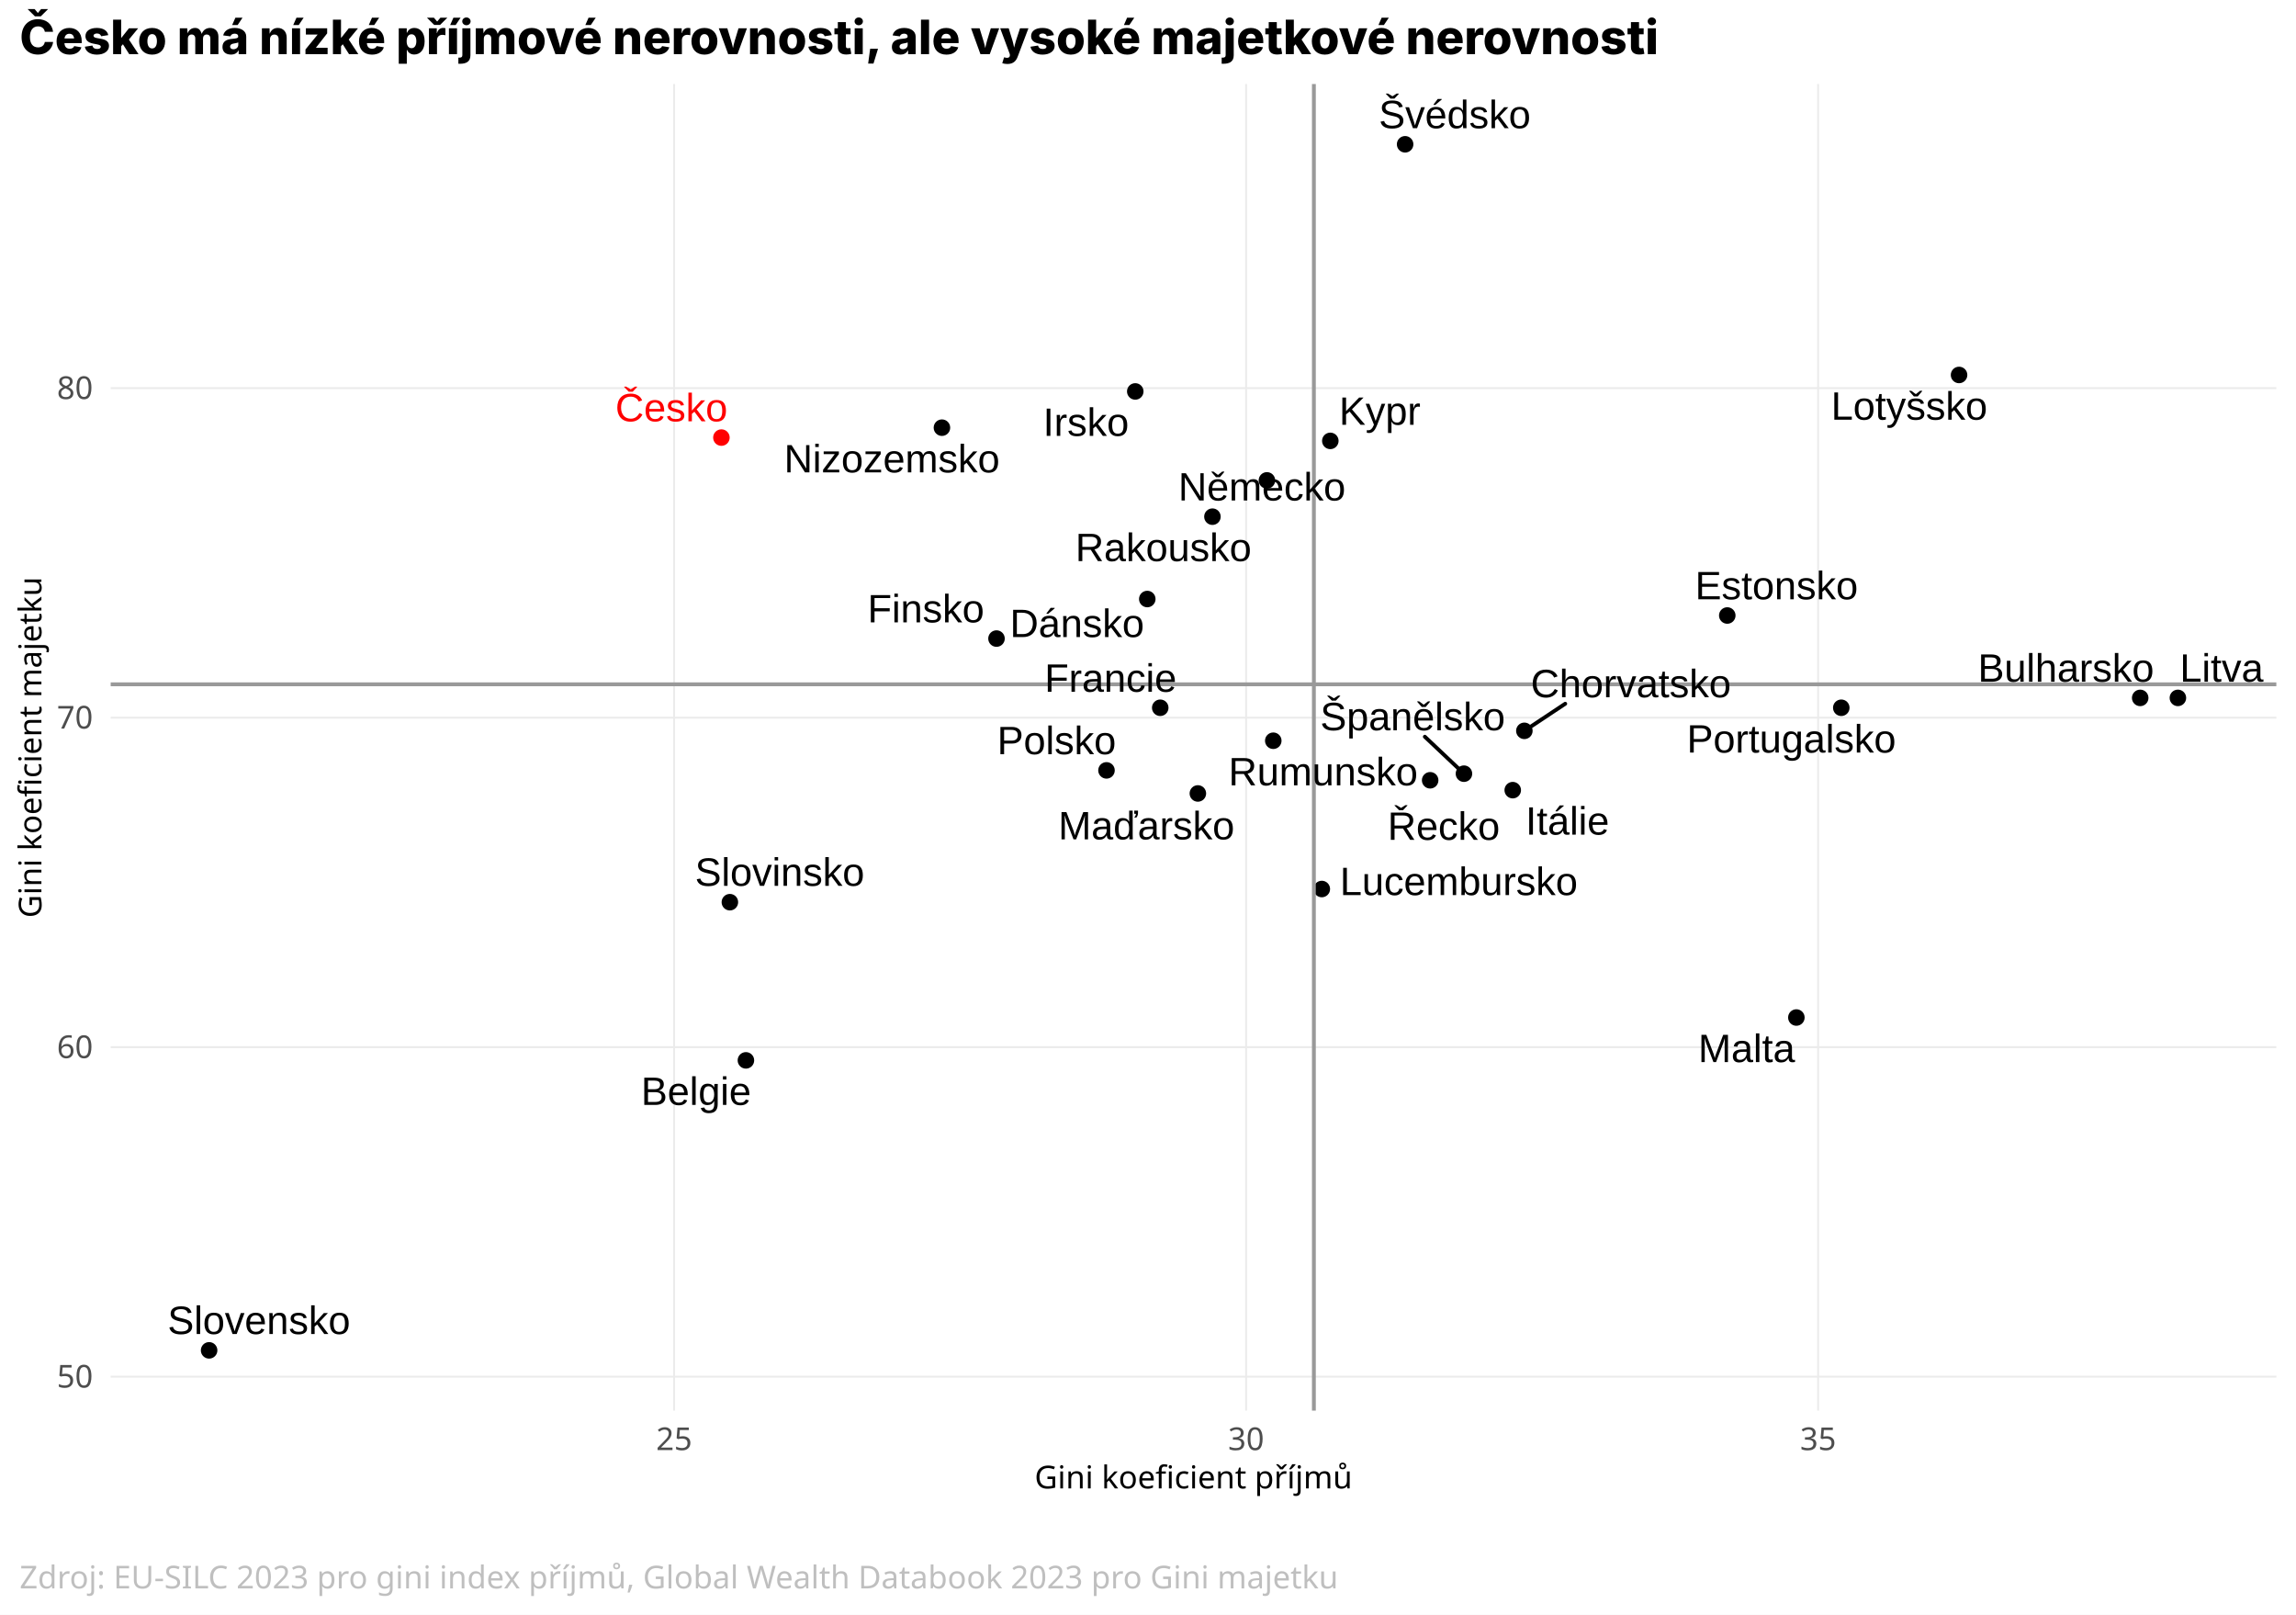
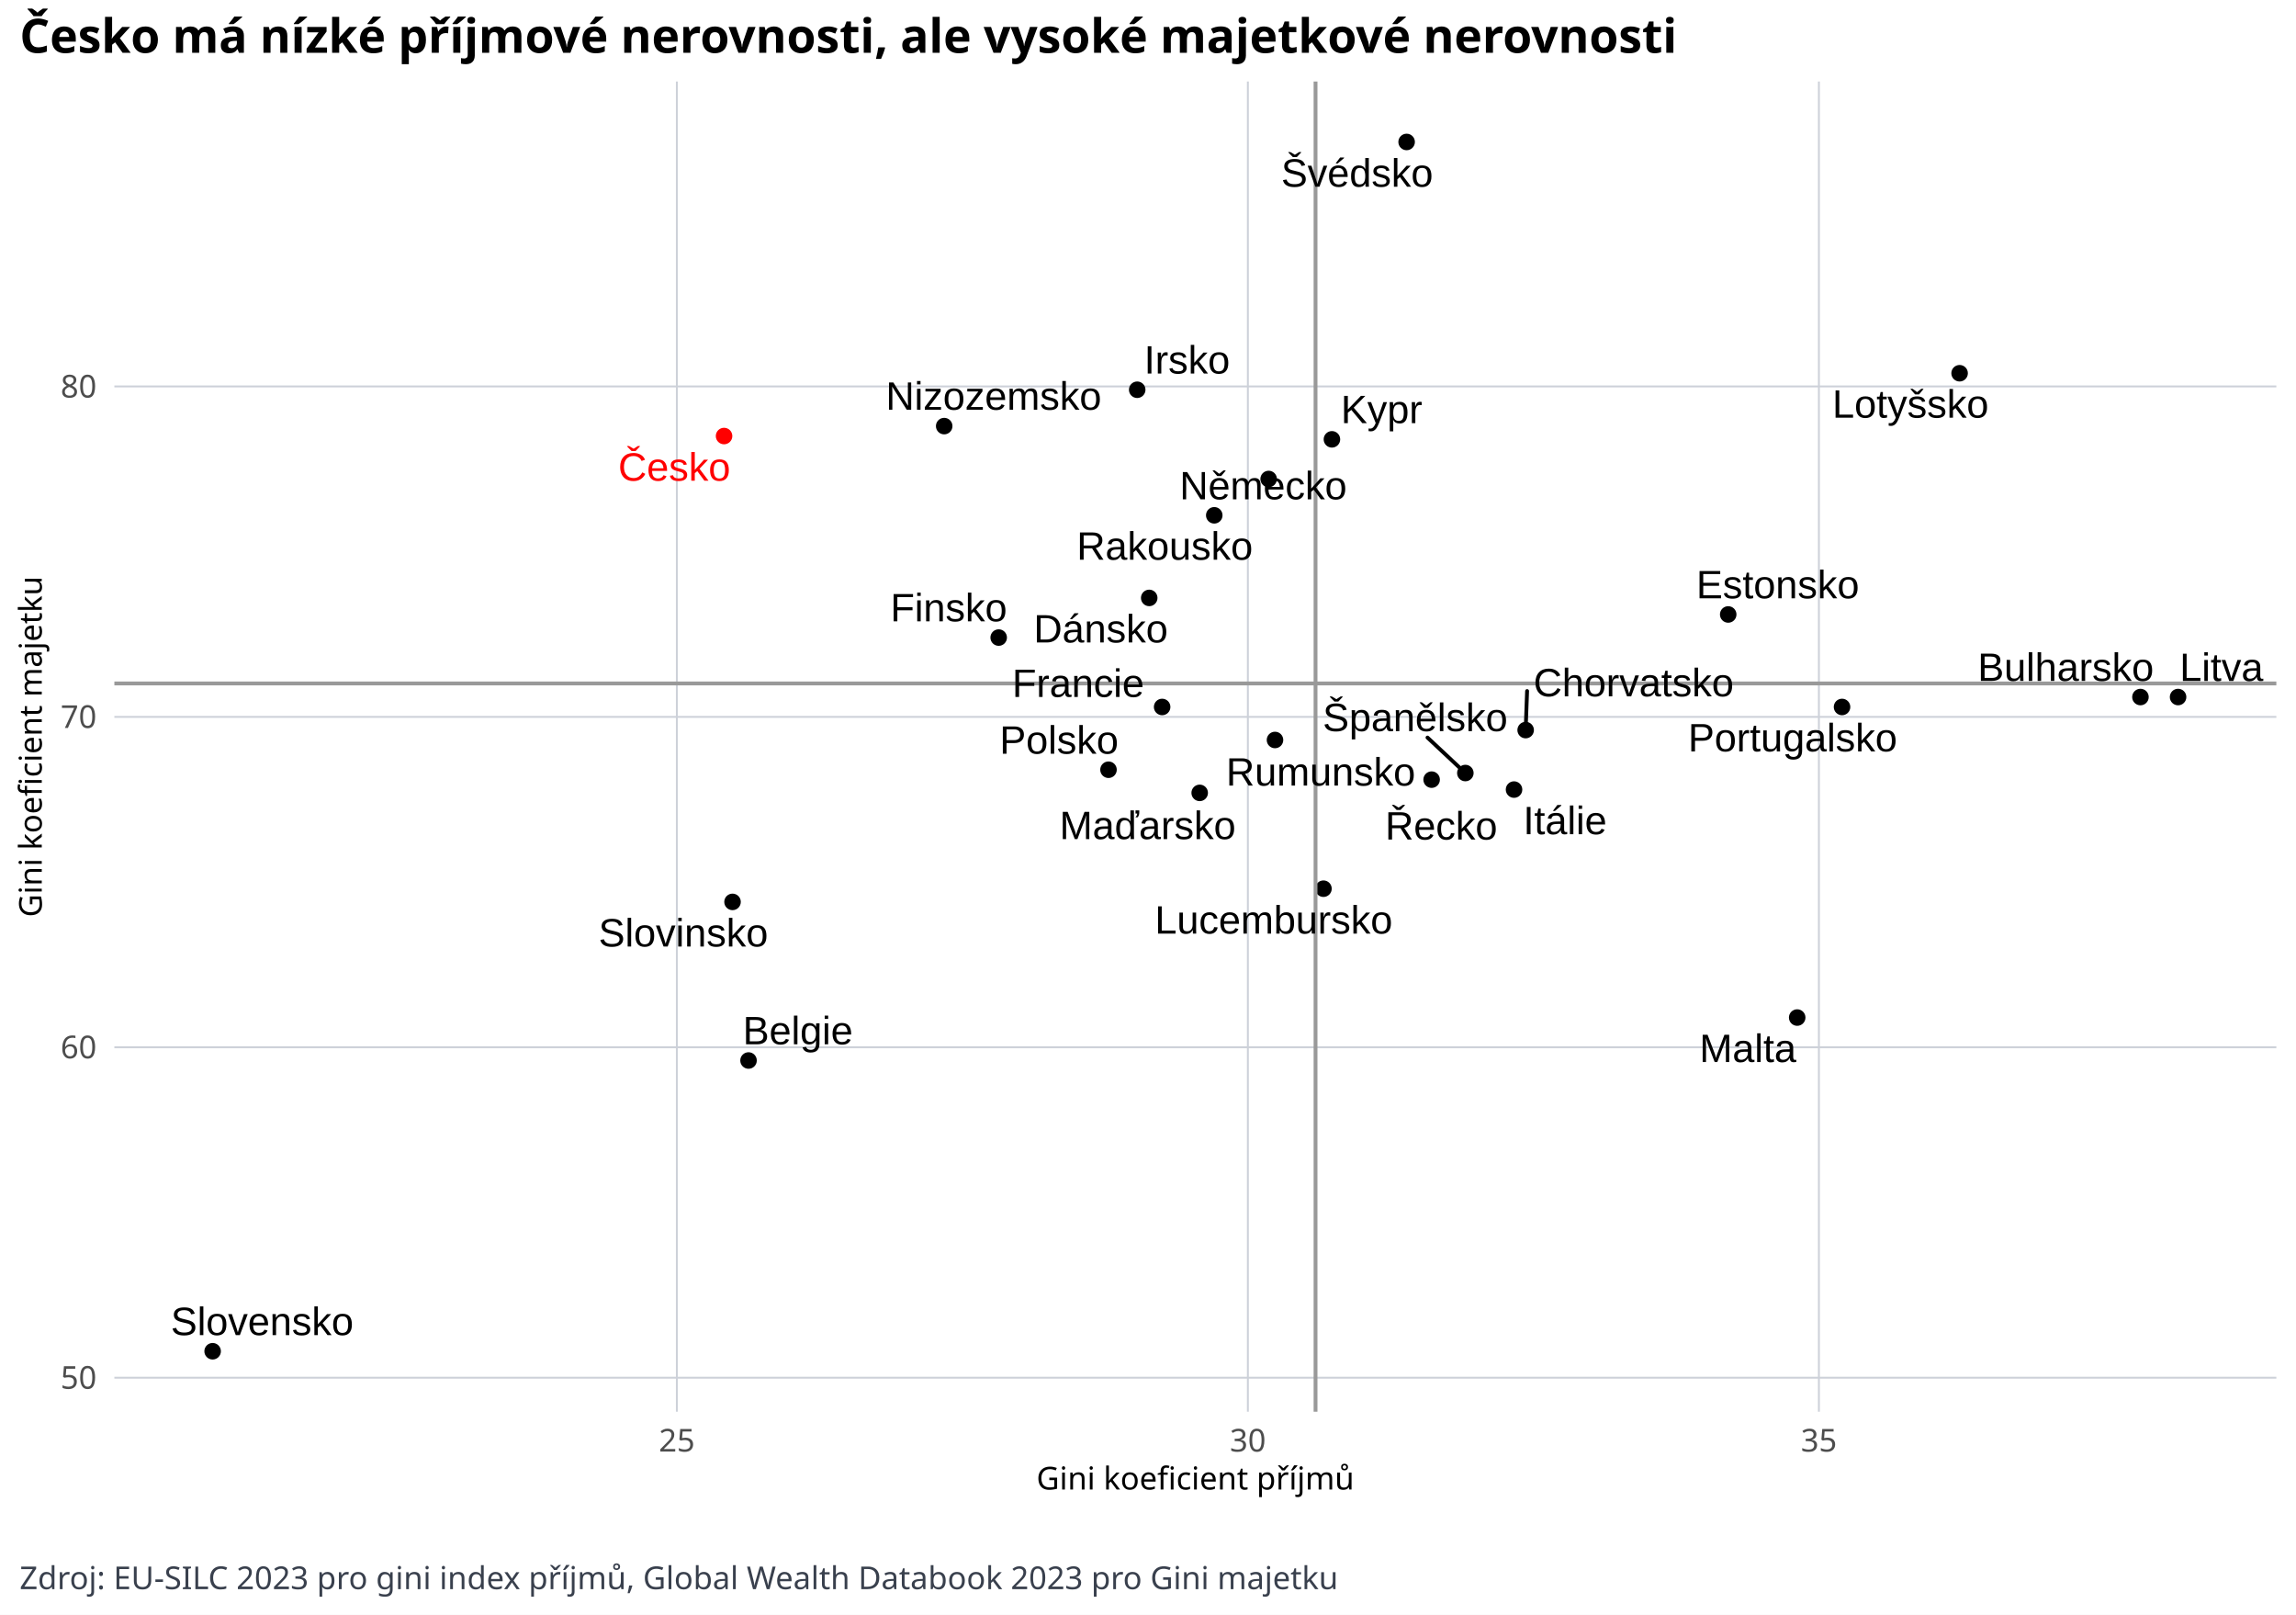
<svg xmlns="http://www.w3.org/2000/svg" class="svglite" width="640.00pt" height="450.00pt" viewBox="0 0 640.00 450.00">
  <defs>
    <style type="text/css">
    .svglite line, .svglite polyline, .svglite polygon, .svglite path, .svglite rect, .svglite circle {
      fill: none;
      stroke: #000000;
      stroke-linecap: round;
      stroke-linejoin: round;
      stroke-miterlimit: 10.00;
    }
    .svglite text {
      white-space: pre;
    }
  </style>
  </defs>
  <rect width="100%" height="100%" style="stroke: none; fill: #FFFFFF;" />
  <defs>
    <clipPath id="cpMC4wMHw2NDAuMDB8MC4wMHw0NTAuMDA=">
      <rect x="0.00" y="0.00" width="640.00" height="450.00" />
    </clipPath>
  </defs>
  <g clip-path="url(#cpMC4wMHw2NDAuMDB8MC4wMHw0NTAuMDA=)">
</g>
  <defs>
-     <clipPath id="cpMzAuODV8NjM0LjUyfDIzLjQxfDM5My4xMA==">
-       <rect x="30.85" y="23.41" width="603.67" height="369.69" />
+     <clipPath id="cpMzEuODh8NjM0LjUyfDIyLjcxfDM5My40MA==">
+       <rect x="31.88" y="22.71" width="602.64" height="370.69" />
    </clipPath>
  </defs>
-   <g clip-path="url(#cpMzAuODV8NjM0LjUyfDIzLjQxfDM5My4xMA==)">
-     <polyline points="30.85,383.64 634.52,383.64 " style="stroke-width: 0.53; stroke: #EBEBEB; stroke-linecap: butt;" />
-     <polyline points="30.85,291.82 634.52,291.82 " style="stroke-width: 0.53; stroke: #EBEBEB; stroke-linecap: butt;" />
-     <polyline points="30.85,199.99 634.52,199.99 " style="stroke-width: 0.53; stroke: #EBEBEB; stroke-linecap: butt;" />
-     <polyline points="30.85,108.16 634.52,108.16 " style="stroke-width: 0.53; stroke: #EBEBEB; stroke-linecap: butt;" />
-     <polyline points="187.91,393.10 187.91,23.41 " style="stroke-width: 0.53; stroke: #EBEBEB; stroke-linecap: butt;" />
-     <polyline points="347.35,393.10 347.35,23.41 " style="stroke-width: 0.53; stroke: #EBEBEB; stroke-linecap: butt;" />
-     <polyline points="506.80,393.10 506.80,23.41 " style="stroke-width: 0.53; stroke: #EBEBEB; stroke-linecap: butt;" />
-     <circle cx="337.96" cy="143.98" r="1.95" style="stroke-width: 0.71; fill: #000000;" />
-     <circle cx="207.92" cy="295.49" r="1.95" style="stroke-width: 0.71; fill: #000000;" />
-     <circle cx="353.15" cy="133.87" r="1.95" style="stroke-width: 0.71; fill: #000000;" />
-     <circle cx="319.80" cy="166.93" r="1.95" style="stroke-width: 0.71; fill: #000000;" />
-     <circle cx="398.65" cy="217.44" r="1.95" style="stroke-width: 0.71; fill: #000000;" />
-     <circle cx="408.07" cy="215.60" r="1.95" style="stroke-width: 0.71; fill: #000000;" />
-     <circle cx="277.77" cy="177.95" r="1.95" style="stroke-width: 0.71; fill: #000000;" />
-     <circle cx="262.56" cy="119.18" r="1.95" style="stroke-width: 0.71; fill: #000000;" />
-     <circle cx="391.67" cy="40.21" r="1.95" style="stroke-width: 0.71; fill: #000000;" />
-     <circle cx="421.67" cy="220.19" r="1.95" style="stroke-width: 0.71; fill: #000000;" />
-     <circle cx="201.09" cy="121.94" r="1.95" style="stroke-width: 0.71; stroke: #FF0000; fill: #FF0000;" />
-     <circle cx="58.29" cy="376.30" r="1.95" style="stroke-width: 0.71; fill: #000000;" />
-     <circle cx="596.57" cy="194.48" r="1.95" style="stroke-width: 0.71; fill: #000000;" />
-     <circle cx="370.82" cy="122.86" r="1.95" style="stroke-width: 0.71; fill: #000000;" />
-     <circle cx="481.47" cy="171.52" r="1.95" style="stroke-width: 0.71; fill: #000000;" />
-     <circle cx="323.41" cy="197.23" r="1.95" style="stroke-width: 0.71; fill: #000000;" />
-     <circle cx="424.91" cy="203.66" r="1.95" style="stroke-width: 0.71; fill: #000000;" />
-     <circle cx="333.90" cy="221.11" r="1.95" style="stroke-width: 0.71; fill: #000000;" />
-     <circle cx="316.45" cy="109.08" r="1.95" style="stroke-width: 0.71; fill: #000000;" />
-     <circle cx="607.08" cy="194.48" r="1.95" style="stroke-width: 0.71; fill: #000000;" />
-     <circle cx="368.45" cy="247.74" r="1.95" style="stroke-width: 0.71; fill: #000000;" />
-     <circle cx="546.08" cy="104.49" r="1.95" style="stroke-width: 0.71; fill: #000000;" />
-     <circle cx="500.73" cy="283.55" r="1.95" style="stroke-width: 0.71; fill: #000000;" />
-     <circle cx="308.43" cy="214.68" r="1.95" style="stroke-width: 0.71; fill: #000000;" />
-     <circle cx="513.25" cy="197.23" r="1.95" style="stroke-width: 0.71; fill: #000000;" />
-     <circle cx="354.92" cy="206.42" r="1.95" style="stroke-width: 0.71; fill: #000000;" />
-     <circle cx="203.45" cy="251.41" r="1.95" style="stroke-width: 0.71; fill: #000000;" />
-     <line x1="366.24" y1="393.10" x2="366.24" y2="23.41" style="stroke-width: 1.07; stroke: #999999; stroke-linecap: butt;" />
-     <line x1="30.85" y1="190.70" x2="634.52" y2="190.70" style="stroke-width: 1.07; stroke: #999999; stroke-linecap: butt;" />
-     <line x1="397.17" y1="205.30" x2="407.29" y2="214.86" style="stroke-width: 1.07;" />
-     <line x1="436.30" y1="196.11" x2="425.89" y2="203.02" style="stroke-width: 1.07;" />
-     <text x="324.30" y="156.37" text-anchor="middle" style="font-size: 11.04px; font-family: &quot;Arial&quot;;" textLength="49.05px" lengthAdjust="spacingAndGlyphs">Rakousko</text>
-     <text x="194.03" y="307.91" text-anchor="middle" style="font-size: 11.04px; font-family: &quot;Arial&quot;;" textLength="30.66px" lengthAdjust="spacingAndGlyphs">Belgie</text>
-     <text x="351.76" y="139.46" text-anchor="middle" style="font-size: 11.04px; font-family: &quot;Arial&quot;;" textLength="46.58px" lengthAdjust="spacingAndGlyphs">Německo</text>
-     <text x="300.22" y="177.52" text-anchor="middle" style="font-size: 11.04px; font-family: &quot;Arial&quot;;" textLength="37.40px" lengthAdjust="spacingAndGlyphs">Dánsko</text>
-     <text x="402.43" y="234.03" text-anchor="middle" style="font-size: 11.04px; font-family: &quot;Arial&quot;;" textLength="31.26px" lengthAdjust="spacingAndGlyphs">Řecko</text>
-     <text x="393.77" y="203.50" text-anchor="middle" style="font-size: 11.04px; font-family: &quot;Arial&quot;;" textLength="51.51px" lengthAdjust="spacingAndGlyphs">Španělsko</text>
-     <text x="258.09" y="173.43" text-anchor="middle" style="font-size: 11.04px; font-family: &quot;Arial&quot;;" textLength="32.49px" lengthAdjust="spacingAndGlyphs">Finsko</text>
-     <text x="248.61" y="131.64" text-anchor="middle" style="font-size: 11.04px; font-family: &quot;Arial&quot;;" textLength="60.06px" lengthAdjust="spacingAndGlyphs">Nizozemsko</text>
-     <text x="405.50" y="35.73" text-anchor="middle" style="font-size: 11.04px; font-family: &quot;Arial&quot;;" textLength="42.31px" lengthAdjust="spacingAndGlyphs">Švédsko</text>
-     <text x="436.91" y="232.58" text-anchor="middle" style="font-size: 11.04px; font-family: &quot;Arial&quot;;" textLength="23.30px" lengthAdjust="spacingAndGlyphs">Itálie</text>
-     <text x="187.16" y="117.41" text-anchor="middle" style="font-size: 11.04px;fill: #FF0000; font-family: &quot;Arial&quot;;" textLength="31.26px" lengthAdjust="spacingAndGlyphs">Česko</text>
-     <text x="72.18" y="371.75" text-anchor="middle" style="font-size: 11.04px; font-family: &quot;Arial&quot;;" textLength="50.89px" lengthAdjust="spacingAndGlyphs">Slovensko</text>
-     <text x="575.87" y="189.97" text-anchor="middle" style="font-size: 11.04px; font-family: &quot;Arial&quot;;" textLength="49.05px" lengthAdjust="spacingAndGlyphs">Bulharsko</text>
-     <text x="384.62" y="118.37" text-anchor="middle" style="font-size: 11.04px; font-family: &quot;Arial&quot;;" textLength="22.68px" lengthAdjust="spacingAndGlyphs">Kypr</text>
-     <text x="495.20" y="167.00" text-anchor="middle" style="font-size: 11.04px; font-family: &quot;Arial&quot;;" textLength="45.37px" lengthAdjust="spacingAndGlyphs">Estonsko</text>
-     <text x="309.57" y="192.77" text-anchor="middle" style="font-size: 11.04px; font-family: &quot;Arial&quot;;" textLength="36.78px" lengthAdjust="spacingAndGlyphs">Francie</text>
-     <text x="454.60" y="194.31" text-anchor="middle" style="font-size: 11.04px; font-family: &quot;Arial&quot;;" textLength="55.79px" lengthAdjust="spacingAndGlyphs">Chorvatsko</text>
-     <text x="319.55" y="233.90" text-anchor="middle" style="font-size: 11.04px; font-family: &quot;Arial&quot;;" textLength="49.57px" lengthAdjust="spacingAndGlyphs">Maďarsko</text>
-     <text x="302.71" y="121.47" text-anchor="middle" style="font-size: 11.04px; font-family: &quot;Arial&quot;;" textLength="23.90px" lengthAdjust="spacingAndGlyphs">Irsko</text>
-     <text x="619.27" y="189.96" text-anchor="middle" style="font-size: 11.04px; font-family: &quot;Arial&quot;;" textLength="23.30px" lengthAdjust="spacingAndGlyphs">Litva</text>
-     <text x="406.63" y="249.43" text-anchor="middle" style="font-size: 11.04px; font-family: &quot;Arial&quot;;" textLength="66.21px" lengthAdjust="spacingAndGlyphs">Lucembursko</text>
-     <text x="532.19" y="116.95" text-anchor="middle" style="font-size: 11.04px; font-family: &quot;Arial&quot;;" textLength="43.53px" lengthAdjust="spacingAndGlyphs">Lotyšsko</text>
-     <text x="486.86" y="295.97" text-anchor="middle" style="font-size: 11.04px; font-family: &quot;Arial&quot;;" textLength="26.97px" lengthAdjust="spacingAndGlyphs">Malta</text>
-     <text x="294.52" y="210.17" text-anchor="middle" style="font-size: 11.04px; font-family: &quot;Arial&quot;;" textLength="33.11px" lengthAdjust="spacingAndGlyphs">Polsko</text>
-     <text x="499.34" y="209.72" text-anchor="middle" style="font-size: 11.04px; font-family: &quot;Arial&quot;;" textLength="58.25px" lengthAdjust="spacingAndGlyphs">Portugalsko</text>
-     <text x="368.82" y="218.85" text-anchor="middle" style="font-size: 11.04px; font-family: &quot;Arial&quot;;" textLength="52.72px" lengthAdjust="spacingAndGlyphs">Rumunsko</text>
-     <text x="217.34" y="246.84" text-anchor="middle" style="font-size: 11.04px; font-family: &quot;Arial&quot;;" textLength="47.20px" lengthAdjust="spacingAndGlyphs">Slovinsko</text>
+   <g clip-path="url(#cpMzEuODh8NjM0LjUyfDIyLjcxfDM5My40MA==)">
+     <polyline points="31.88,383.92 634.52,383.92 " style="stroke-width: 0.53; stroke: #CDD1D9; stroke-linecap: butt;" />
+     <polyline points="31.88,291.84 634.52,291.84 " style="stroke-width: 0.53; stroke: #CDD1D9; stroke-linecap: butt;" />
+     <polyline points="31.88,199.77 634.52,199.77 " style="stroke-width: 0.53; stroke: #CDD1D9; stroke-linecap: butt;" />
+     <polyline points="31.88,107.69 634.52,107.69 " style="stroke-width: 0.53; stroke: #CDD1D9; stroke-linecap: butt;" />
+     <polyline points="188.67,393.40 188.67,22.71 " style="stroke-width: 0.53; stroke: #CDD1D9; stroke-linecap: butt;" />
+     <polyline points="347.84,393.40 347.84,22.71 " style="stroke-width: 0.53; stroke: #CDD1D9; stroke-linecap: butt;" />
+     <polyline points="507.01,393.40 507.01,22.71 " style="stroke-width: 0.53; stroke: #CDD1D9; stroke-linecap: butt;" />
+     <circle cx="338.47" cy="143.60" r="1.95" style="stroke-width: 0.71; fill: #000000;" />
+     <circle cx="208.65" cy="295.53" r="1.95" style="stroke-width: 0.71; fill: #000000;" />
+     <circle cx="353.63" cy="133.48" r="1.95" style="stroke-width: 0.71; fill: #000000;" />
+     <circle cx="320.34" cy="166.62" r="1.95" style="stroke-width: 0.71; fill: #000000;" />
+     <circle cx="399.06" cy="217.26" r="1.95" style="stroke-width: 0.71; fill: #000000;" />
+     <circle cx="408.46" cy="215.42" r="1.95" style="stroke-width: 0.71; fill: #000000;" />
+     <circle cx="278.38" cy="177.67" r="1.95" style="stroke-width: 0.71; fill: #000000;" />
+     <circle cx="263.19" cy="118.74" r="1.95" style="stroke-width: 0.71; fill: #000000;" />
+     <circle cx="392.09" cy="39.56" r="1.95" style="stroke-width: 0.71; fill: #000000;" />
+     <circle cx="422.03" cy="220.03" r="1.95" style="stroke-width: 0.71; fill: #000000;" />
+     <circle cx="201.83" cy="121.51" r="1.95" style="stroke-width: 0.71; stroke: #FF0000; fill: #FF0000;" />
+     <circle cx="59.27" cy="376.55" r="1.95" style="stroke-width: 0.71; fill: #000000;" />
+     <circle cx="596.64" cy="194.24" r="1.95" style="stroke-width: 0.71; fill: #000000;" />
+     <circle cx="371.27" cy="122.43" r="1.95" style="stroke-width: 0.71; fill: #000000;" />
+     <circle cx="481.73" cy="171.23" r="1.95" style="stroke-width: 0.71; fill: #000000;" />
+     <circle cx="323.94" cy="197.01" r="1.95" style="stroke-width: 0.71; fill: #000000;" />
+     <circle cx="425.27" cy="203.45" r="1.95" style="stroke-width: 0.71; fill: #000000;" />
+     <circle cx="334.41" cy="220.95" r="1.95" style="stroke-width: 0.71; fill: #000000;" />
+     <circle cx="316.99" cy="108.61" r="1.95" style="stroke-width: 0.71; fill: #000000;" />
+     <circle cx="607.13" cy="194.24" r="1.95" style="stroke-width: 0.71; fill: #000000;" />
+     <circle cx="368.91" cy="247.65" r="1.95" style="stroke-width: 0.71; fill: #000000;" />
+     <circle cx="546.23" cy="104.01" r="1.95" style="stroke-width: 0.71; fill: #000000;" />
+     <circle cx="500.96" cy="283.56" r="1.95" style="stroke-width: 0.71; fill: #000000;" />
+     <circle cx="308.99" cy="214.50" r="1.95" style="stroke-width: 0.71; fill: #000000;" />
+     <circle cx="513.46" cy="197.01" r="1.95" style="stroke-width: 0.71; fill: #000000;" />
+     <circle cx="355.40" cy="206.21" r="1.95" style="stroke-width: 0.71; fill: #000000;" />
+     <circle cx="204.19" cy="251.33" r="1.95" style="stroke-width: 0.71; fill: #000000;" />
+     <line x1="366.70" y1="393.40" x2="366.70" y2="22.71" style="stroke-width: 1.07; stroke: #999999; stroke-linecap: butt;" />
+     <line x1="31.88" y1="190.46" x2="634.52" y2="190.46" style="stroke-width: 1.07; stroke: #999999; stroke-linecap: butt;" />
+     <line x1="397.91" y1="205.54" x2="407.67" y2="214.68" style="stroke-width: 1.07;" />
+     <line x1="425.67" y1="192.57" x2="425.30" y2="202.57" style="stroke-width: 1.07;" />
+     <text x="324.67" y="155.98" text-anchor="middle" style="font-size: 11.04px; font-family: &quot;Arial&quot;;" textLength="49.05px" lengthAdjust="spacingAndGlyphs">Rakousko</text>
+     <text x="222.40" y="291.01" text-anchor="middle" style="font-size: 11.04px; font-family: &quot;Arial&quot;;" textLength="30.66px" lengthAdjust="spacingAndGlyphs">Belgie</text>
+     <text x="352.12" y="139.14" text-anchor="middle" style="font-size: 11.04px; font-family: &quot;Arial&quot;;" textLength="46.58px" lengthAdjust="spacingAndGlyphs">Německo</text>
+     <text x="306.84" y="179.03" text-anchor="middle" style="font-size: 11.04px; font-family: &quot;Arial&quot;;" textLength="37.40px" lengthAdjust="spacingAndGlyphs">Dánsko</text>
+     <text x="401.74" y="233.95" text-anchor="middle" style="font-size: 11.04px; font-family: &quot;Arial&quot;;" textLength="31.26px" lengthAdjust="spacingAndGlyphs">Řecko</text>
+     <text x="394.47" y="203.74" text-anchor="middle" style="font-size: 11.04px; font-family: &quot;Arial&quot;;" textLength="51.51px" lengthAdjust="spacingAndGlyphs">Španělsko</text>
+     <text x="264.45" y="173.14" text-anchor="middle" style="font-size: 11.04px; font-family: &quot;Arial&quot;;" textLength="32.49px" lengthAdjust="spacingAndGlyphs">Finsko</text>
+     <text x="276.97" y="114.18" text-anchor="middle" style="font-size: 11.04px; font-family: &quot;Arial&quot;;" textLength="60.06px" lengthAdjust="spacingAndGlyphs">Nizozemsko</text>
+     <text x="378.29" y="52.03" text-anchor="middle" style="font-size: 11.04px; font-family: &quot;Arial&quot;;" textLength="42.31px" lengthAdjust="spacingAndGlyphs">Švédsko</text>
+     <text x="436.24" y="232.47" text-anchor="middle" style="font-size: 11.04px; font-family: &quot;Arial&quot;;" textLength="23.30px" lengthAdjust="spacingAndGlyphs">Itálie</text>
+     <text x="187.96" y="133.95" text-anchor="middle" style="font-size: 11.04px;fill: #FF0000; font-family: &quot;Arial&quot;;" textLength="31.26px" lengthAdjust="spacingAndGlyphs">Česko</text>
+     <text x="73.07" y="372.05" text-anchor="middle" style="font-size: 11.04px; font-family: &quot;Arial&quot;;" textLength="50.89px" lengthAdjust="spacingAndGlyphs">Slovensko</text>
+     <text x="575.81" y="189.74" text-anchor="middle" style="font-size: 11.04px; font-family: &quot;Arial&quot;;" textLength="49.05px" lengthAdjust="spacingAndGlyphs">Bulharsko</text>
+     <text x="385.11" y="117.91" text-anchor="middle" style="font-size: 11.04px; font-family: &quot;Arial&quot;;" textLength="22.68px" lengthAdjust="spacingAndGlyphs">Kypr</text>
+     <text x="495.54" y="166.73" text-anchor="middle" style="font-size: 11.04px; font-family: &quot;Arial&quot;;" textLength="45.37px" lengthAdjust="spacingAndGlyphs">Estonsko</text>
+     <text x="300.54" y="194.21" text-anchor="middle" style="font-size: 11.04px; font-family: &quot;Arial&quot;;" textLength="36.78px" lengthAdjust="spacingAndGlyphs">Francie</text>
+     <text x="455.36" y="194.05" text-anchor="middle" style="font-size: 11.04px; font-family: &quot;Arial&quot;;" textLength="55.79px" lengthAdjust="spacingAndGlyphs">Chorvatsko</text>
+     <text x="319.90" y="233.83" text-anchor="middle" style="font-size: 11.04px; font-family: &quot;Arial&quot;;" textLength="49.57px" lengthAdjust="spacingAndGlyphs">Maďarsko</text>
+     <text x="330.87" y="104.09" text-anchor="middle" style="font-size: 11.04px; font-family: &quot;Arial&quot;;" textLength="23.90px" lengthAdjust="spacingAndGlyphs">Irsko</text>
+     <text x="619.23" y="189.76" text-anchor="middle" style="font-size: 11.04px; font-family: &quot;Arial&quot;;" textLength="23.30px" lengthAdjust="spacingAndGlyphs">Litva</text>
+     <text x="355.03" y="260.16" text-anchor="middle" style="font-size: 11.04px; font-family: &quot;Arial&quot;;" textLength="66.21px" lengthAdjust="spacingAndGlyphs">Lucembursko</text>
+     <text x="532.54" y="116.39" text-anchor="middle" style="font-size: 11.04px; font-family: &quot;Arial&quot;;" textLength="43.53px" lengthAdjust="spacingAndGlyphs">Lotyšsko</text>
+     <text x="487.21" y="295.95" text-anchor="middle" style="font-size: 11.04px; font-family: &quot;Arial&quot;;" textLength="26.97px" lengthAdjust="spacingAndGlyphs">Malta</text>
+     <text x="295.20" y="210.03" text-anchor="middle" style="font-size: 11.04px; font-family: &quot;Arial&quot;;" textLength="33.11px" lengthAdjust="spacingAndGlyphs">Polsko</text>
+     <text x="499.69" y="209.38" text-anchor="middle" style="font-size: 11.04px; font-family: &quot;Arial&quot;;" textLength="58.25px" lengthAdjust="spacingAndGlyphs">Portugalsko</text>
+     <text x="368.15" y="218.92" text-anchor="middle" style="font-size: 11.04px; font-family: &quot;Arial&quot;;" textLength="52.72px" lengthAdjust="spacingAndGlyphs">Rumunsko</text>
+     <text x="190.47" y="263.76" text-anchor="middle" style="font-size: 11.04px; font-family: &quot;Arial&quot;;" textLength="47.20px" lengthAdjust="spacingAndGlyphs">Slovinsko</text>
  </g>
  <g clip-path="url(#cpMC4wMHw2NDAuMDB8MC4wMHw0NTAuMDA=)">
-     <text x="25.92" y="386.67" text-anchor="end" style="font-size: 8.80px;fill: #4D4D4D; font-family: &quot;Fira Sans&quot;;" textLength="9.32px" lengthAdjust="spacingAndGlyphs">50</text>
-     <text x="25.92" y="294.85" text-anchor="end" style="font-size: 8.80px;fill: #4D4D4D; font-family: &quot;Fira Sans&quot;;" textLength="9.60px" lengthAdjust="spacingAndGlyphs">60</text>
-     <text x="25.92" y="203.02" text-anchor="end" style="font-size: 8.80px;fill: #4D4D4D; font-family: &quot;Fira Sans&quot;;" textLength="8.81px" lengthAdjust="spacingAndGlyphs">70</text>
-     <text x="25.92" y="111.19" text-anchor="end" style="font-size: 8.80px;fill: #4D4D4D; font-family: &quot;Fira Sans&quot;;" textLength="9.76px" lengthAdjust="spacingAndGlyphs">80</text>
-     <text x="187.91" y="404.09" text-anchor="middle" style="font-size: 8.80px;fill: #4D4D4D; font-family: &quot;Fira Sans&quot;;" textLength="8.76px" lengthAdjust="spacingAndGlyphs">25</text>
-     <text x="347.35" y="404.09" text-anchor="middle" style="font-size: 8.80px;fill: #4D4D4D; font-family: &quot;Fira Sans&quot;;" textLength="9.30px" lengthAdjust="spacingAndGlyphs">30</text>
-     <text x="506.80" y="404.09" text-anchor="middle" style="font-size: 8.80px;fill: #4D4D4D; font-family: &quot;Fira Sans&quot;;" textLength="8.80px" lengthAdjust="spacingAndGlyphs">35</text>
-     <text x="332.68" y="414.77" text-anchor="middle" style="font-size: 8.80px; font-family: &quot;Fira Sans&quot;;" textLength="86.26px" lengthAdjust="spacingAndGlyphs">Gini koeficient příjmů</text>
-     <text transform="translate(11.54,208.25) rotate(-90)" text-anchor="middle" style="font-size: 8.80px; font-family: &quot;Fira Sans&quot;;" textLength="92.41px" lengthAdjust="spacingAndGlyphs">Gini koeficient majetku</text>
-     <text x="5.48" y="15.08" style="font-size: 13.20px; font-weight: 800; font-family: &quot;Inter&quot;;" textLength="458.96px" lengthAdjust="spacingAndGlyphs">Česko má nízké příjmové nerovnosti, ale vysoké majetkové nerovnosti</text>
-     <text x="5.48" y="442.64" style="font-size: 8.80px;fill: #BFBFBF; font-family: &quot;Fira Sans&quot;;" textLength="352.74px" lengthAdjust="spacingAndGlyphs">Zdroj: EU-SILC 2023 pro gini index příjmů, Global Wealth Databook 2023 pro Gini majetku</text>
+     <text x="26.95" y="387.00" text-anchor="end" style="font-size: 8.80px;fill: #4D4D4D; font-family: &quot;Haffer&quot;;" textLength="10.51px" lengthAdjust="spacingAndGlyphs">50</text>
+     <text x="26.95" y="294.92" text-anchor="end" style="font-size: 8.80px;fill: #4D4D4D; font-family: &quot;Haffer&quot;;" textLength="10.89px" lengthAdjust="spacingAndGlyphs">60</text>
+     <text x="26.95" y="202.85" text-anchor="end" style="font-size: 8.80px;fill: #4D4D4D; font-family: &quot;Haffer&quot;;" textLength="10.13px" lengthAdjust="spacingAndGlyphs">70</text>
+     <text x="26.95" y="110.78" text-anchor="end" style="font-size: 8.80px;fill: #4D4D4D; font-family: &quot;Haffer&quot;;" textLength="10.66px" lengthAdjust="spacingAndGlyphs">80</text>
+     <text x="188.67" y="404.50" text-anchor="middle" style="font-size: 8.80px;fill: #4D4D4D; font-family: &quot;Haffer&quot;;" textLength="9.91px" lengthAdjust="spacingAndGlyphs">25</text>
+     <text x="347.84" y="404.50" text-anchor="middle" style="font-size: 8.80px;fill: #4D4D4D; font-family: &quot;Haffer&quot;;" textLength="10.53px" lengthAdjust="spacingAndGlyphs">30</text>
+     <text x="507.01" y="404.50" text-anchor="middle" style="font-size: 8.80px;fill: #4D4D4D; font-family: &quot;Haffer&quot;;" textLength="10.00px" lengthAdjust="spacingAndGlyphs">35</text>
+     <text x="333.20" y="415.08" text-anchor="middle" style="font-size: 8.80px; font-family: &quot;Haffer&quot;;" textLength="83.89px" lengthAdjust="spacingAndGlyphs">Gini koeficient příjmů</text>
+     <text transform="translate(11.64,208.06) rotate(-90)" text-anchor="middle" style="font-size: 8.80px; font-family: &quot;Haffer&quot;;" textLength="90.90px" lengthAdjust="spacingAndGlyphs">Gini koeficient majetku</text>
+     <text x="5.48" y="14.72" style="font-size: 13.20px; font-weight: bold; font-family: &quot;Haffer&quot;;" textLength="425.74px" lengthAdjust="spacingAndGlyphs">Česko má nízké příjmové nerovnosti, ale vysoké majetkové nerovnosti</text>
+     <text x="5.48" y="442.84" style="font-size: 8.80px;fill: #39404D; font-family: &quot;Haffer&quot;;" textLength="355.62px" lengthAdjust="spacingAndGlyphs">Zdroj: EU-SILC 2023 pro gini index příjmů, Global Wealth Databook 2023 pro Gini majetku</text>
  </g>
</svg>
